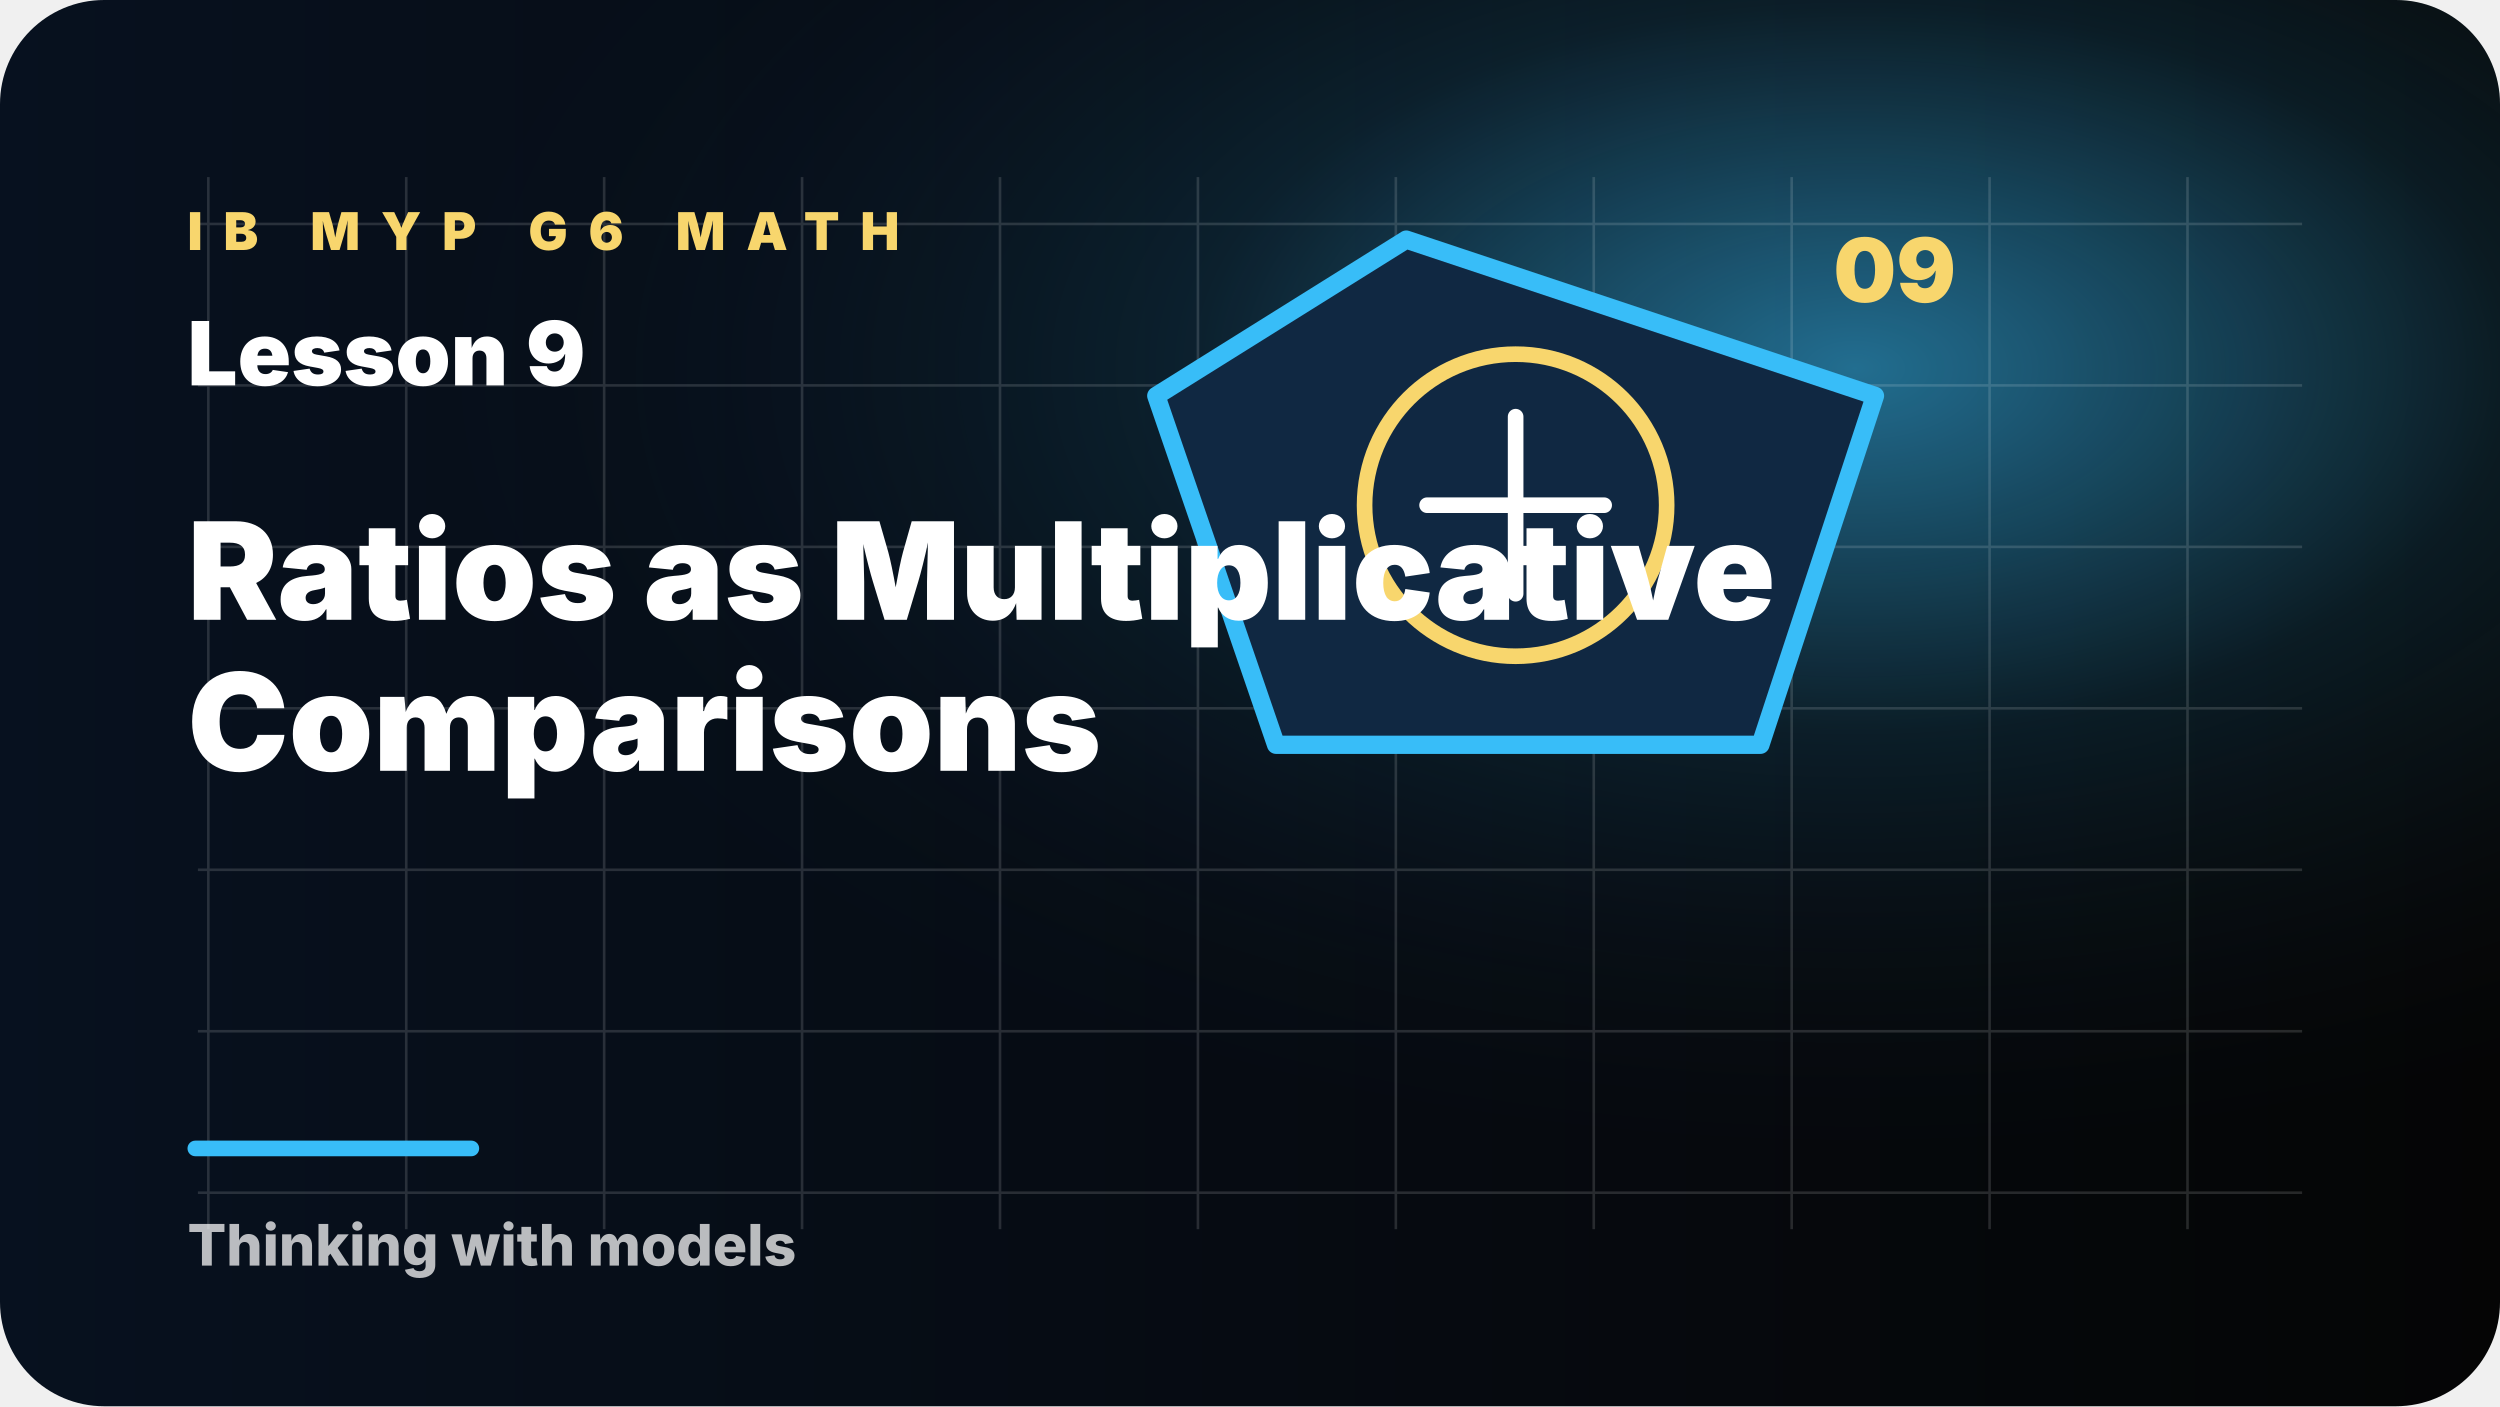
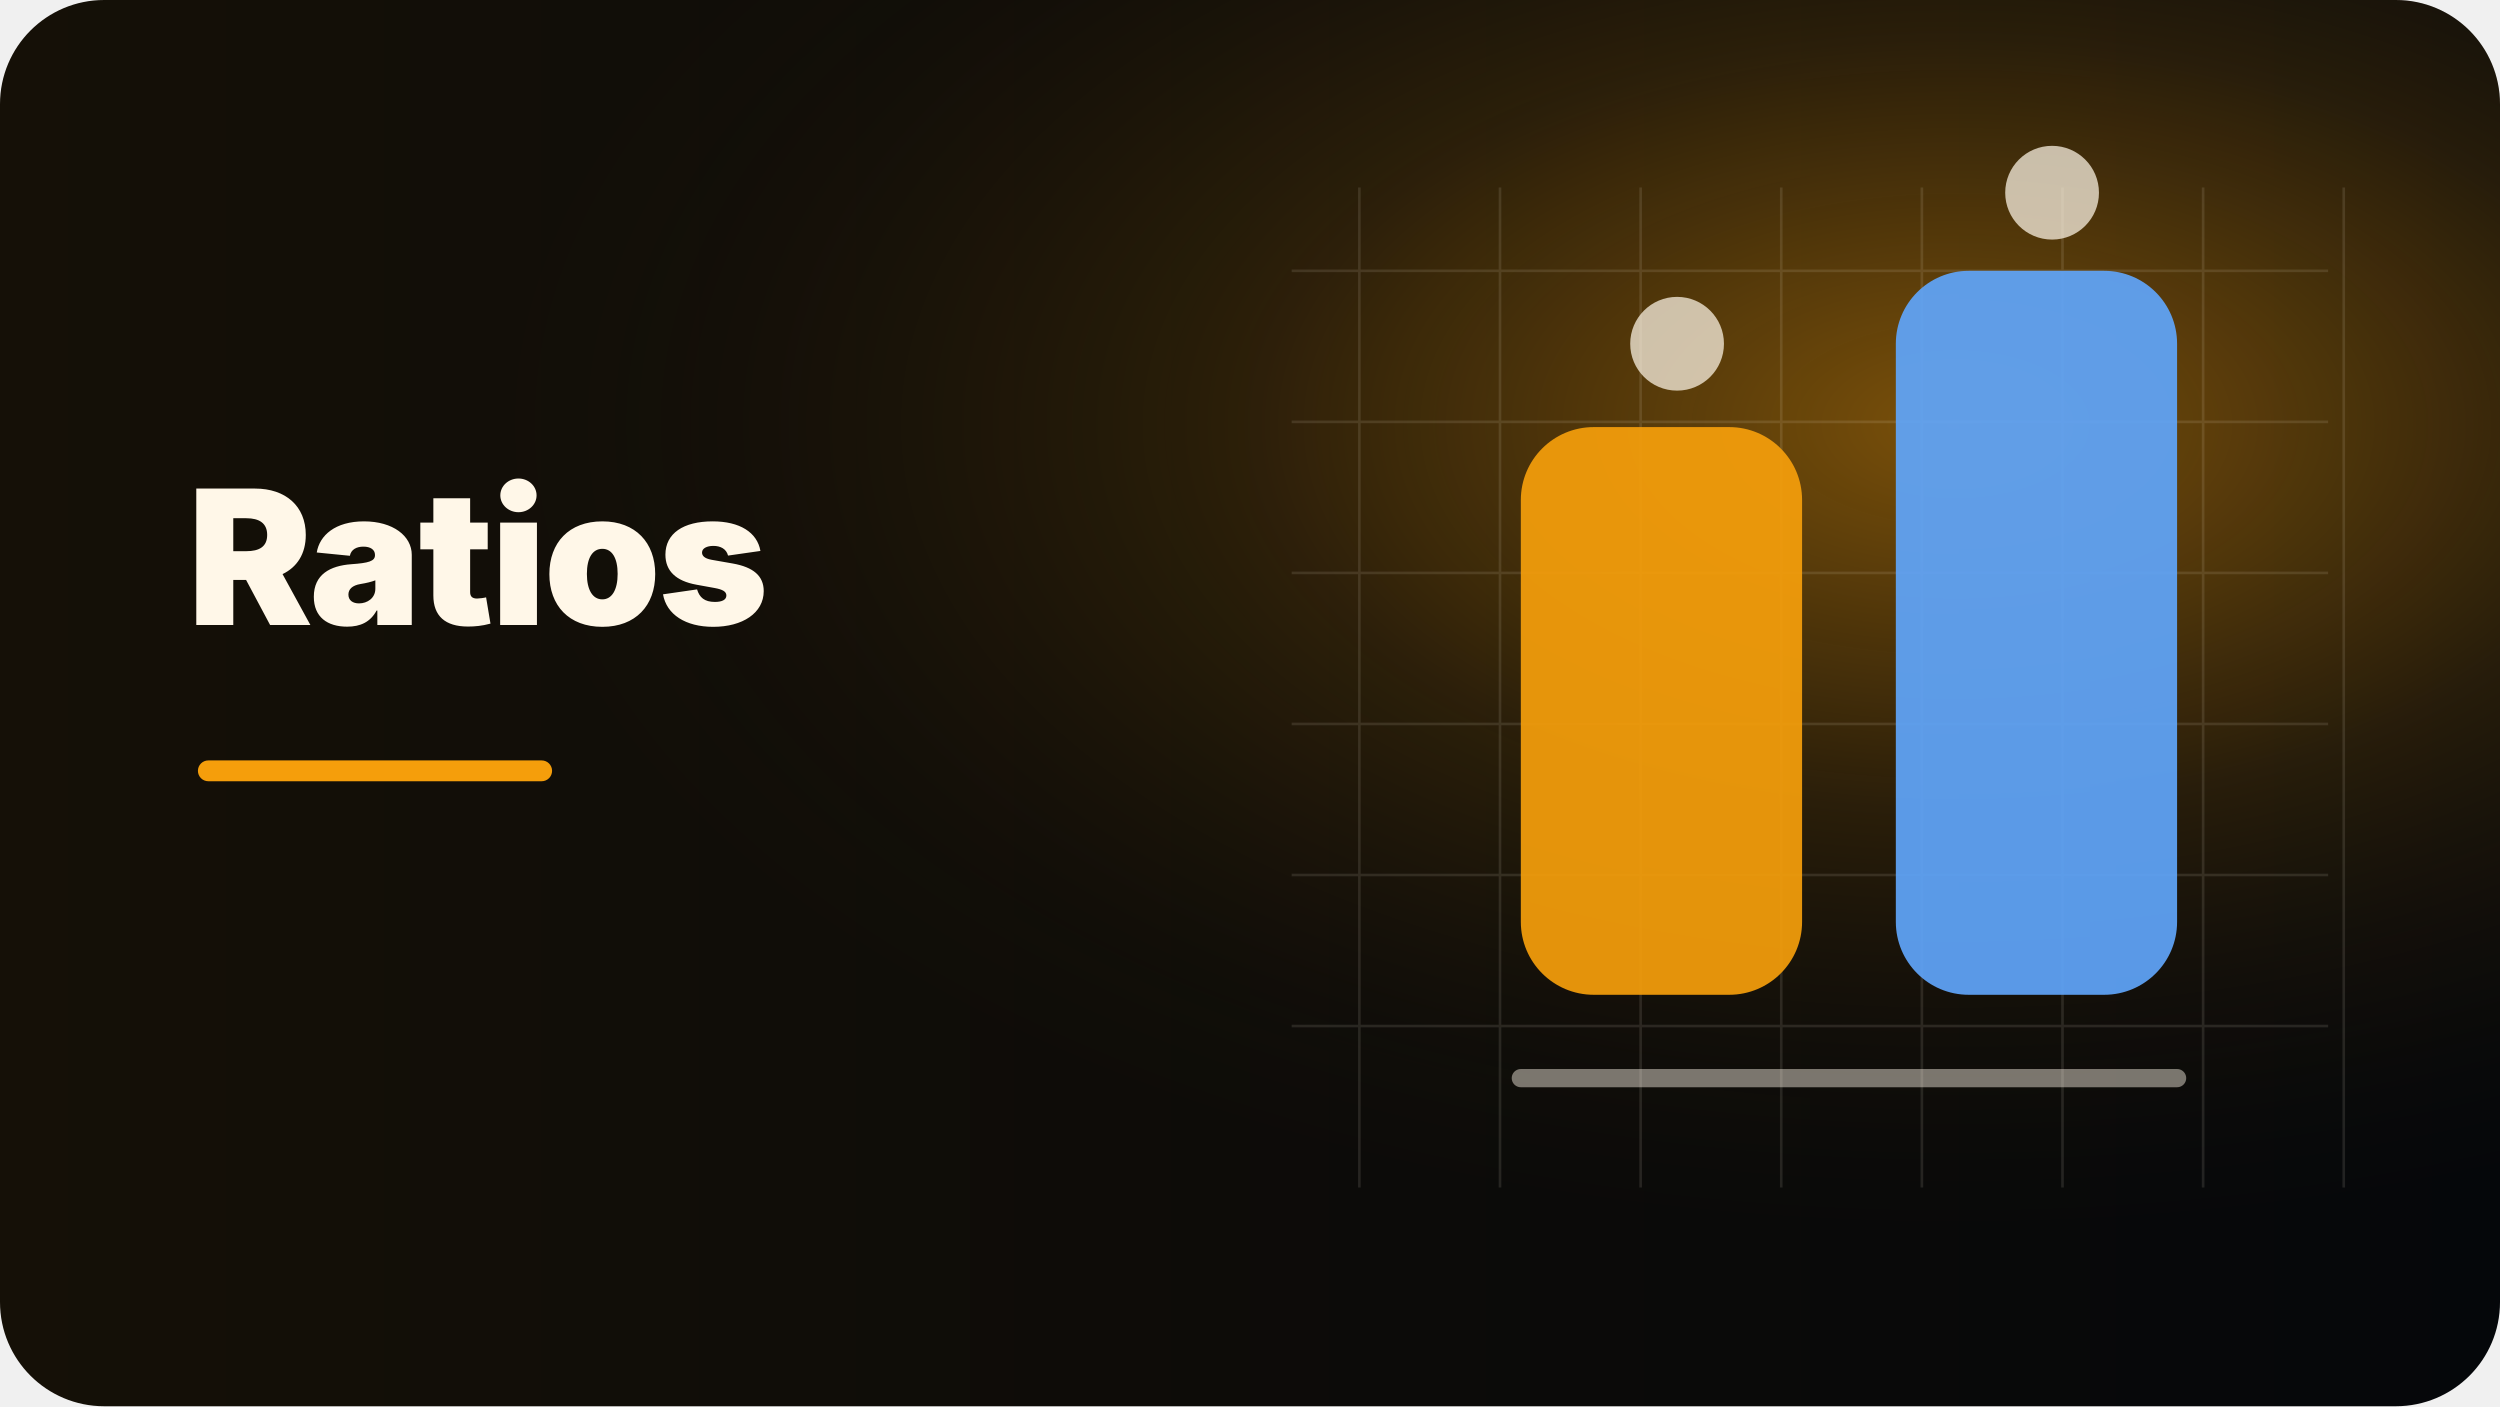
- <svg xmlns="http://www.w3.org/2000/svg" width="960" height="540" viewBox="0 0 960 540" role="img" aria-label="Ratios as Multiplicative Comparisons">
+ <svg xmlns="http://www.w3.org/2000/svg" width="960" height="540" viewBox="0 0 960 540" role="img" aria-label="Ratios">
  <defs>
-     <radialGradient id="glow9" cx="74%" cy="26%" r="58%">
-       <stop offset="0" stop-color="#38bdf8" stop-opacity="0.56" />
-       <stop offset="0.45" stop-color="#38bdf8" stop-opacity="0.12" />
-       <stop offset="1" stop-color="#07111f" stop-opacity="0" />
+     <radialGradient id="glow" cx="78%" cy="30%" r="60%">
+       <stop offset="0" stop-color="#f59e0b" stop-opacity="0.48" />
+       <stop offset="0.46" stop-color="#f59e0b" stop-opacity="0.14" />
+       <stop offset="1" stop-color="#151007" stop-opacity="0" />
    </radialGradient>
-     <linearGradient id="shade9" x1="0" x2="1">
-       <stop offset="0" stop-color="#07111f" />
-       <stop offset="1" stop-color="#050505" />
+     <linearGradient id="base" x1="0" x2="1">
+       <stop offset="0" stop-color="#151007" />
+       <stop offset="1" stop-color="#05070a" />
    </linearGradient>
  </defs>
-   <rect width="960" height="540" rx="40" fill="url(#shade9)" />
-   <rect width="960" height="540" rx="40" fill="url(#glow9)" />
-   <g opacity="0.14" stroke="white" stroke-width="1">
-     <line x1="80" y1="68" x2="80" y2="472" />
-     <line x1="156" y1="68" x2="156" y2="472" />
-     <line x1="232" y1="68" x2="232" y2="472" />
-     <line x1="308" y1="68" x2="308" y2="472" />
-     <line x1="384" y1="68" x2="384" y2="472" />
-     <line x1="460" y1="68" x2="460" y2="472" />
-     <line x1="536" y1="68" x2="536" y2="472" />
-     <line x1="612" y1="68" x2="612" y2="472" />
-     <line x1="688" y1="68" x2="688" y2="472" />
-     <line x1="764" y1="68" x2="764" y2="472" />
-     <line x1="840" y1="68" x2="840" y2="472" />
-     <line x1="76" y1="86" x2="884" y2="86" />
-     <line x1="76" y1="148" x2="884" y2="148" />
-     <line x1="76" y1="210" x2="884" y2="210" />
-     <line x1="76" y1="272" x2="884" y2="272" />
-     <line x1="76" y1="334" x2="884" y2="334" />
-     <line x1="76" y1="396" x2="884" y2="396" />
-     <line x1="76" y1="458" x2="884" y2="458" />
+   <rect width="960" height="540" rx="40" fill="url(#base)" />
+   <rect width="960" height="540" rx="40" fill="url(#glow)" />
+   <g opacity="0.11" stroke="#fff7e8" stroke-width="1">
+     <line x1="522" y1="72" x2="522" y2="456" />
+     <line x1="576" y1="72" x2="576" y2="456" />
+     <line x1="630" y1="72" x2="630" y2="456" />
+     <line x1="684" y1="72" x2="684" y2="456" />
+     <line x1="738" y1="72" x2="738" y2="456" />
+     <line x1="792" y1="72" x2="792" y2="456" />
+     <line x1="846" y1="72" x2="846" y2="456" />
+     <line x1="900" y1="72" x2="900" y2="456" />
+     <line x1="496" y1="104" x2="894" y2="104" />
+     <line x1="496" y1="162" x2="894" y2="162" />
+     <line x1="496" y1="220" x2="894" y2="220" />
+     <line x1="496" y1="278" x2="894" y2="278" />
+     <line x1="496" y1="336" x2="894" y2="336" />
+     <line x1="496" y1="394" x2="894" y2="394" />
  </g>
-   <g fill="none" stroke-linejoin="round">
-     <path d="M540 92 L720 152 L676 286 L490 286 L444 152 Z" fill="#102842" stroke="#38bdf8" stroke-width="7" />
-     <circle cx="582" cy="194" r="58" stroke="#f8d66d" stroke-width="6" />
-     <path d="M548 194 H616 M582 160 V228" stroke="white" stroke-width="6" stroke-linecap="round" />
-     <text x="704" y="116" fill="#f8d66d" font-family="Inter, Arial, sans-serif" font-size="34" font-weight="900">09</text>
+   <g stroke-linecap="round" stroke-linejoin="round">
+     <rect x="584" y="164" width="108" height="218" rx="28" fill="#f59e0b" opacity="0.92" />
+     <rect x="728" y="104" width="108" height="278" rx="28" fill="#60a5fa" opacity="0.92" />
+     <path d="M584 414 H836" stroke="#fff7e8" stroke-width="7" opacity="0.45" />
+     <circle cx="644" cy="132" r="18" fill="#fff7e8" opacity="0.72" />
+     <circle cx="788" cy="74" r="18" fill="#fff7e8" opacity="0.72" />
  </g>
  <g font-family="Inter, Arial, sans-serif">
-     <text x="72" y="96" fill="#f8d66d" font-size="20" font-weight="900" letter-spacing="8">IB MYP G6 MATH</text>
-     <text x="72" y="148" fill="white" font-size="34" font-weight="900">Lesson 9</text>
-     <text x="72" y="238" fill="white" font-size="52" font-weight="950">Ratios as Multiplicative</text>
-     <text x="72" y="296" fill="white" font-size="52" font-weight="950">Comparisons</text>
-     <rect x="72" y="438" width="112" height="6" rx="3" fill="#38bdf8" />
-     <text x="72" y="486" fill="rgba(255,255,255,0.72)" font-size="22" font-weight="800">Thinking with models</text>
+     <text x="72" y="240" fill="#fff7e8" font-size="72" font-weight="950" letter-spacing="-1">Ratios</text>
+     <rect x="76" y="292" width="136" height="8" rx="4" fill="#f59e0b" />
  </g>
</svg>
